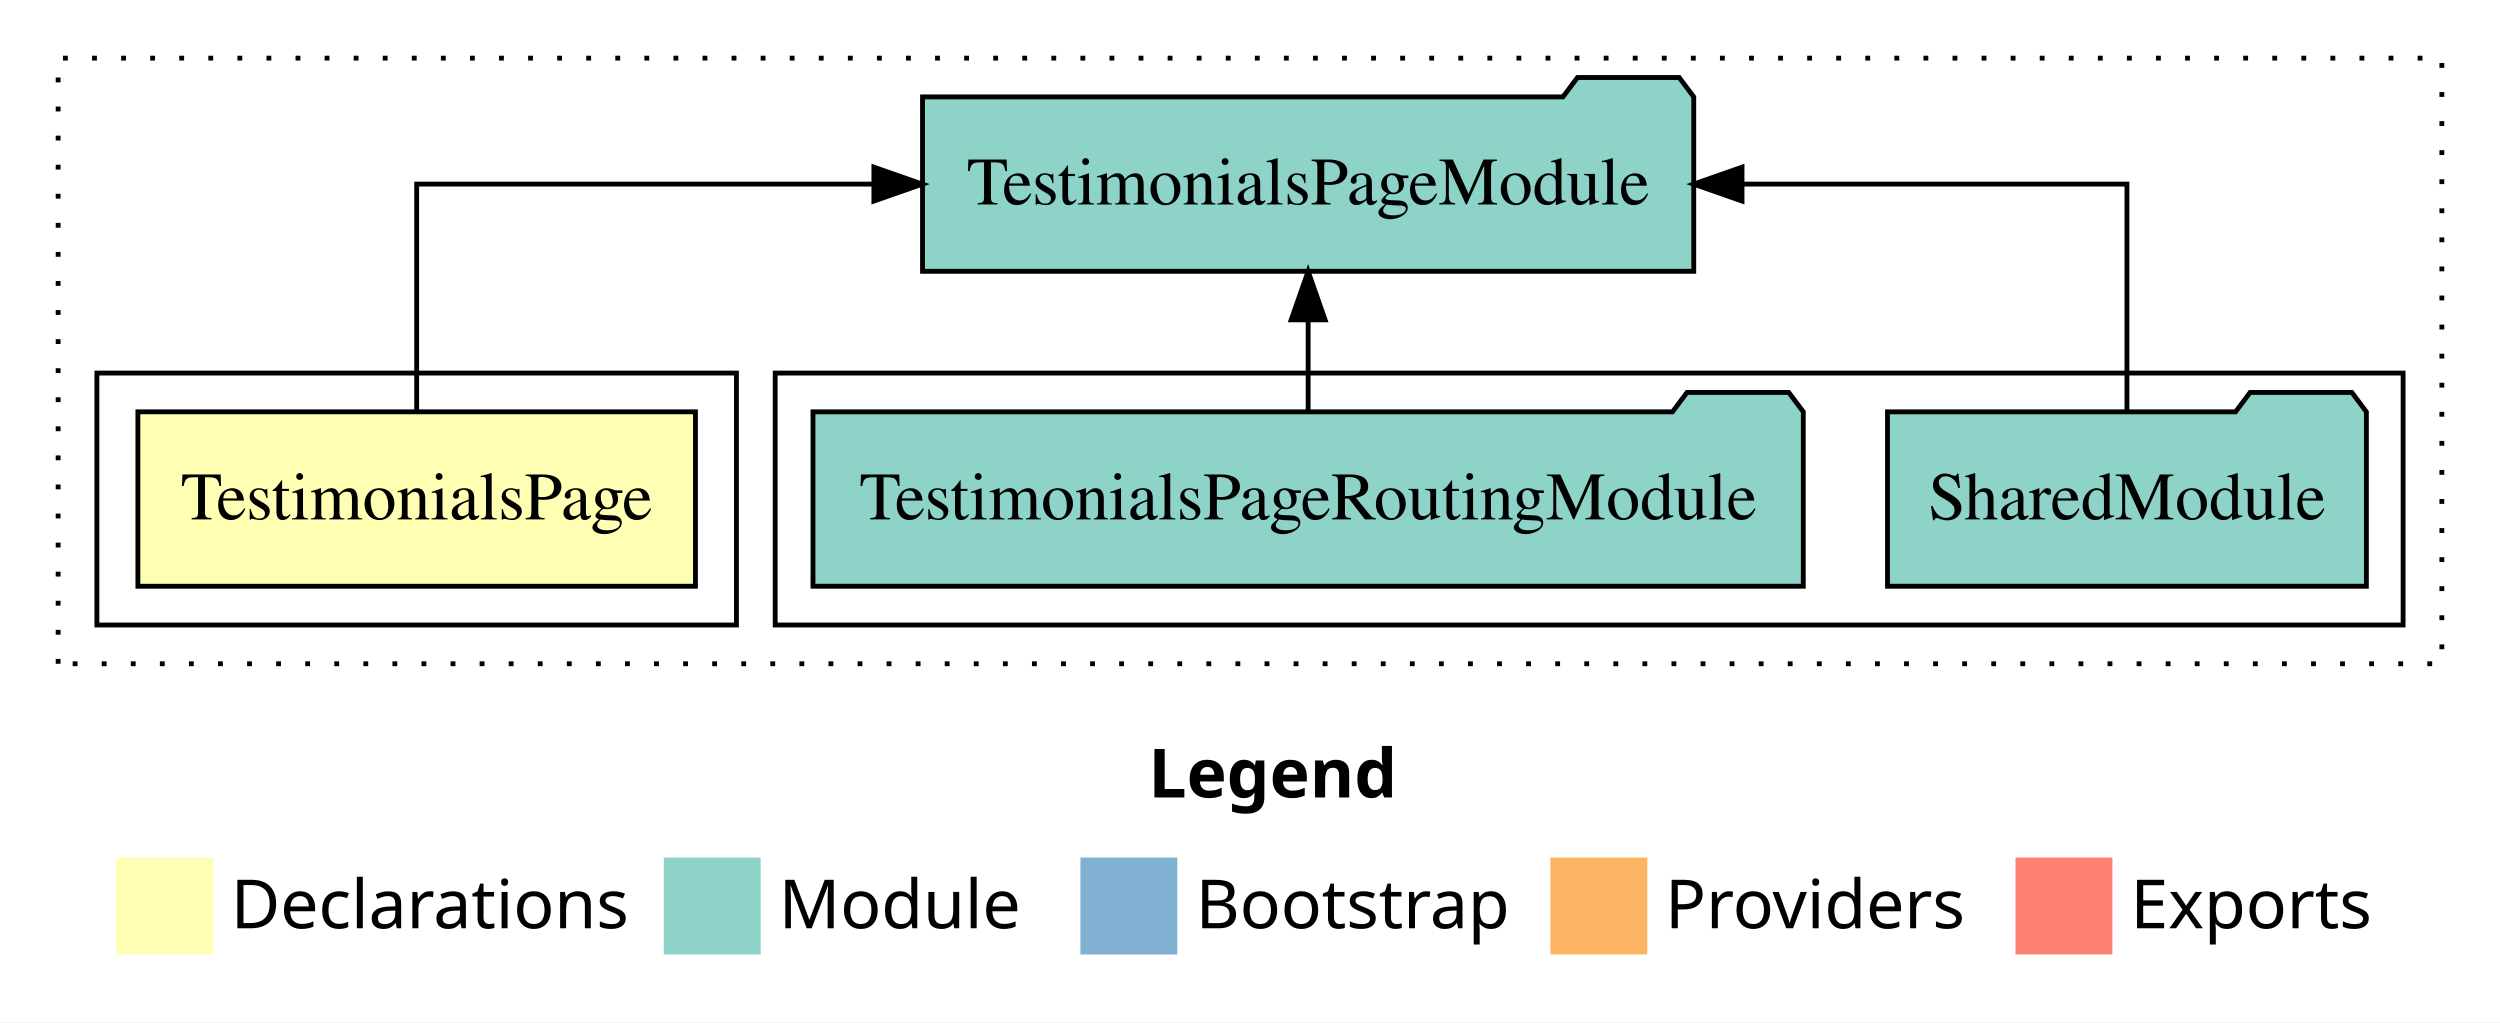
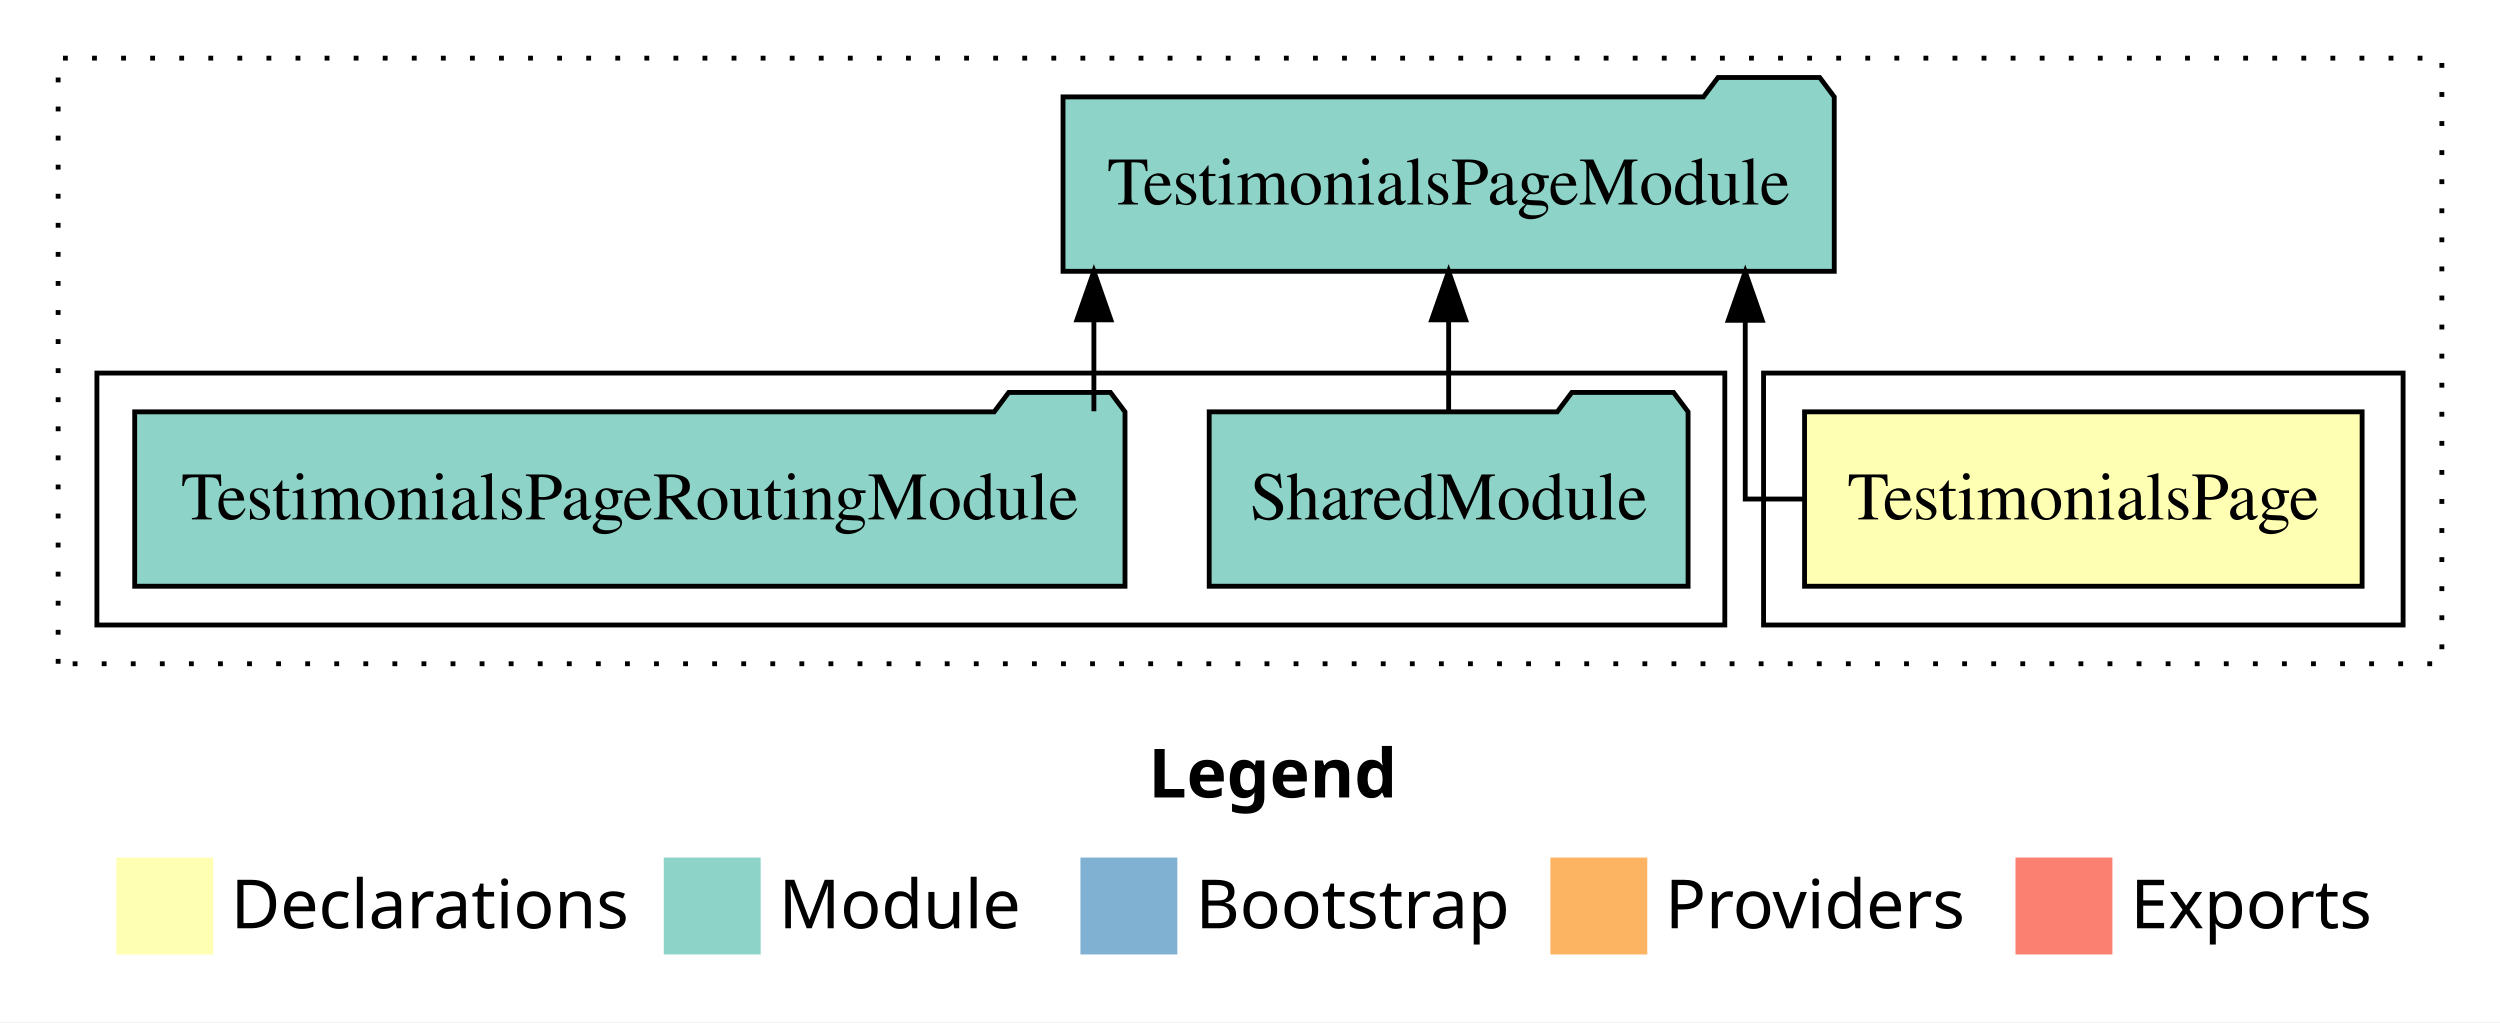
<svg xmlns="http://www.w3.org/2000/svg" width="516pt" height="211pt" viewBox="0.00 0.00 516.00 211.00">
  <g id="graph0" class="graph" transform="scale(1 1) rotate(0) translate(4 207)">
    <polygon fill="white" stroke="transparent" points="-4,4 -4,-207 512,-207 512,4 -4,4" />
    <text text-anchor="start" x="233.01" y="-42.4" font-family="sans-serif" font-weight="bold" font-size="14.00">Legend</text>
    <polygon fill="#ffffb3" stroke="transparent" points="20,-10 20,-30 40,-30 40,-10 20,-10" />
    <text text-anchor="start" x="43.63" y="-15.4" font-family="sans-serif" font-size="14.00">  Declarations</text>
    <polygon fill="#8dd3c7" stroke="transparent" points="133,-10 133,-30 153,-30 153,-10 133,-10" />
    <text text-anchor="start" x="156.73" y="-15.4" font-family="sans-serif" font-size="14.00">  Module</text>
    <polygon fill="#80b1d3" stroke="transparent" points="219,-10 219,-30 239,-30 239,-10 219,-10" />
    <text text-anchor="start" x="242.78" y="-15.4" font-family="sans-serif" font-size="14.00">  Bootstrap</text>
    <polygon fill="#fdb462" stroke="transparent" points="316,-10 316,-30 336,-30 336,-10 316,-10" />
    <text text-anchor="start" x="339.67" y="-15.4" font-family="sans-serif" font-size="14.00">  Providers</text>
    <polygon fill="#fb8072" stroke="transparent" points="412,-10 412,-30 432,-30 432,-10 412,-10" />
    <text text-anchor="start" x="435.73" y="-15.4" font-family="sans-serif" font-size="14.00">  Exports</text>
    <g id="clust1" class="cluster">
      <polygon fill="none" stroke="black" stroke-dasharray="1,5" points="8,-70 8,-195 500,-195 500,-70 8,-70" />
    </g>
+     <g id="clust2" class="cluster">
+       <polygon fill="none" stroke="black" points="360,-78 360,-130 492,-130 492,-78 360,-78" />
+     </g>
    <g id="clust4" class="cluster">
-       <polygon fill="none" stroke="black" points="156,-78 156,-130 492,-130 492,-78 156,-78" />
-     </g>
-     <g id="clust2" class="cluster">
-       <polygon fill="none" stroke="black" points="16,-78 16,-130 148,-130 148,-78 16,-78" />
+       <polygon fill="none" stroke="black" points="16,-78 16,-130 352,-130 352,-78 16,-78" />
    </g>
    <g id="node1" class="node">
-       <polygon fill="#ffffb3" stroke="black" points="139.54,-122 24.46,-122 24.46,-86 139.54,-86 139.54,-122" />
-       <text text-anchor="middle" x="82" y="-99.8" font-family="Times,serif" font-size="14.00">TestimonialsPage</text>
+       <polygon fill="#ffffb3" stroke="black" points="483.54,-122 368.46,-122 368.46,-86 483.54,-86 483.54,-122" />
+       <text text-anchor="middle" x="426" y="-99.8" font-family="Times,serif" font-size="14.00">TestimonialsPage</text>
    </g>
    <g id="node2" class="node">
-       <polygon fill="#8dd3c7" stroke="black" points="345.59,-187 342.59,-191 321.59,-191 318.59,-187 186.41,-187 186.41,-151 345.59,-151 345.59,-187" />
-       <text text-anchor="middle" x="266" y="-164.8" font-family="Times,serif" font-size="14.00">TestimonialsPageModule</text>
+       <polygon fill="#8dd3c7" stroke="black" points="374.59,-187 371.59,-191 350.59,-191 347.59,-187 215.41,-187 215.41,-151 374.59,-151 374.59,-187" />
+       <text text-anchor="middle" x="295" y="-164.8" font-family="Times,serif" font-size="14.00">TestimonialsPageModule</text>
    </g>
    <g id="edge1" class="edge">
-       <path fill="none" stroke="black" d="M82,-122.11C82,-141.34 82,-169 82,-169 82,-169 176.37,-169 176.37,-169" />
-       <polygon fill="black" stroke="black" points="176.37,-172.5 186.37,-169 176.37,-165.5 176.37,-172.5" />
+       <path fill="none" stroke="black" d="M368.38,-104C361.14,-104 356.22,-104 356.22,-104 356.22,-104 356.22,-140.89 356.22,-140.89" />
+       <polygon fill="black" stroke="black" points="352.72,-140.89 356.22,-150.89 359.72,-140.89 352.72,-140.89" />
    </g>
    <g id="node3" class="node">
-       <polygon fill="#8dd3c7" stroke="black" points="484.42,-122 481.42,-126 460.42,-126 457.42,-122 385.58,-122 385.58,-86 484.42,-86 484.42,-122" />
-       <text text-anchor="middle" x="435" y="-99.8" font-family="Times,serif" font-size="14.00">SharedModule</text>
+       <polygon fill="#8dd3c7" stroke="black" points="344.42,-122 341.42,-126 320.42,-126 317.42,-122 245.58,-122 245.58,-86 344.42,-86 344.42,-122" />
+       <text text-anchor="middle" x="295" y="-99.8" font-family="Times,serif" font-size="14.00">SharedModule</text>
    </g>
    <g id="edge2" class="edge">
-       <path fill="none" stroke="black" d="M435,-122.11C435,-141.34 435,-169 435,-169 435,-169 355.55,-169 355.55,-169" />
-       <polygon fill="black" stroke="black" points="355.55,-165.5 345.55,-169 355.55,-172.5 355.55,-165.5" />
+       <path fill="none" stroke="black" d="M295,-122.11C295,-122.11 295,-140.99 295,-140.99" />
+       <polygon fill="black" stroke="black" points="291.5,-140.99 295,-150.99 298.5,-140.99 291.5,-140.99" />
    </g>
    <g id="node4" class="node">
-       <polygon fill="#8dd3c7" stroke="black" points="368.2,-122 365.2,-126 344.2,-126 341.2,-122 163.8,-122 163.8,-86 368.2,-86 368.2,-122" />
-       <text text-anchor="middle" x="266" y="-99.8" font-family="Times,serif" font-size="14.00">TestimonialsPageRoutingModule</text>
+       <polygon fill="#8dd3c7" stroke="black" points="228.2,-122 225.2,-126 204.2,-126 201.2,-122 23.8,-122 23.8,-86 228.2,-86 228.2,-122" />
+       <text text-anchor="middle" x="126" y="-99.8" font-family="Times,serif" font-size="14.00">TestimonialsPageRoutingModule</text>
    </g>
    <g id="edge3" class="edge">
-       <path fill="none" stroke="black" d="M266,-122.11C266,-122.11 266,-140.99 266,-140.99" />
-       <polygon fill="black" stroke="black" points="262.5,-140.99 266,-150.99 269.5,-140.99 262.5,-140.99" />
+       <path fill="none" stroke="black" d="M221.78,-122.11C221.78,-122.11 221.78,-140.99 221.78,-140.99" />
+       <polygon fill="black" stroke="black" points="218.28,-140.99 221.78,-150.99 225.28,-140.99 218.28,-140.99" />
    </g>
  </g>
</svg>
